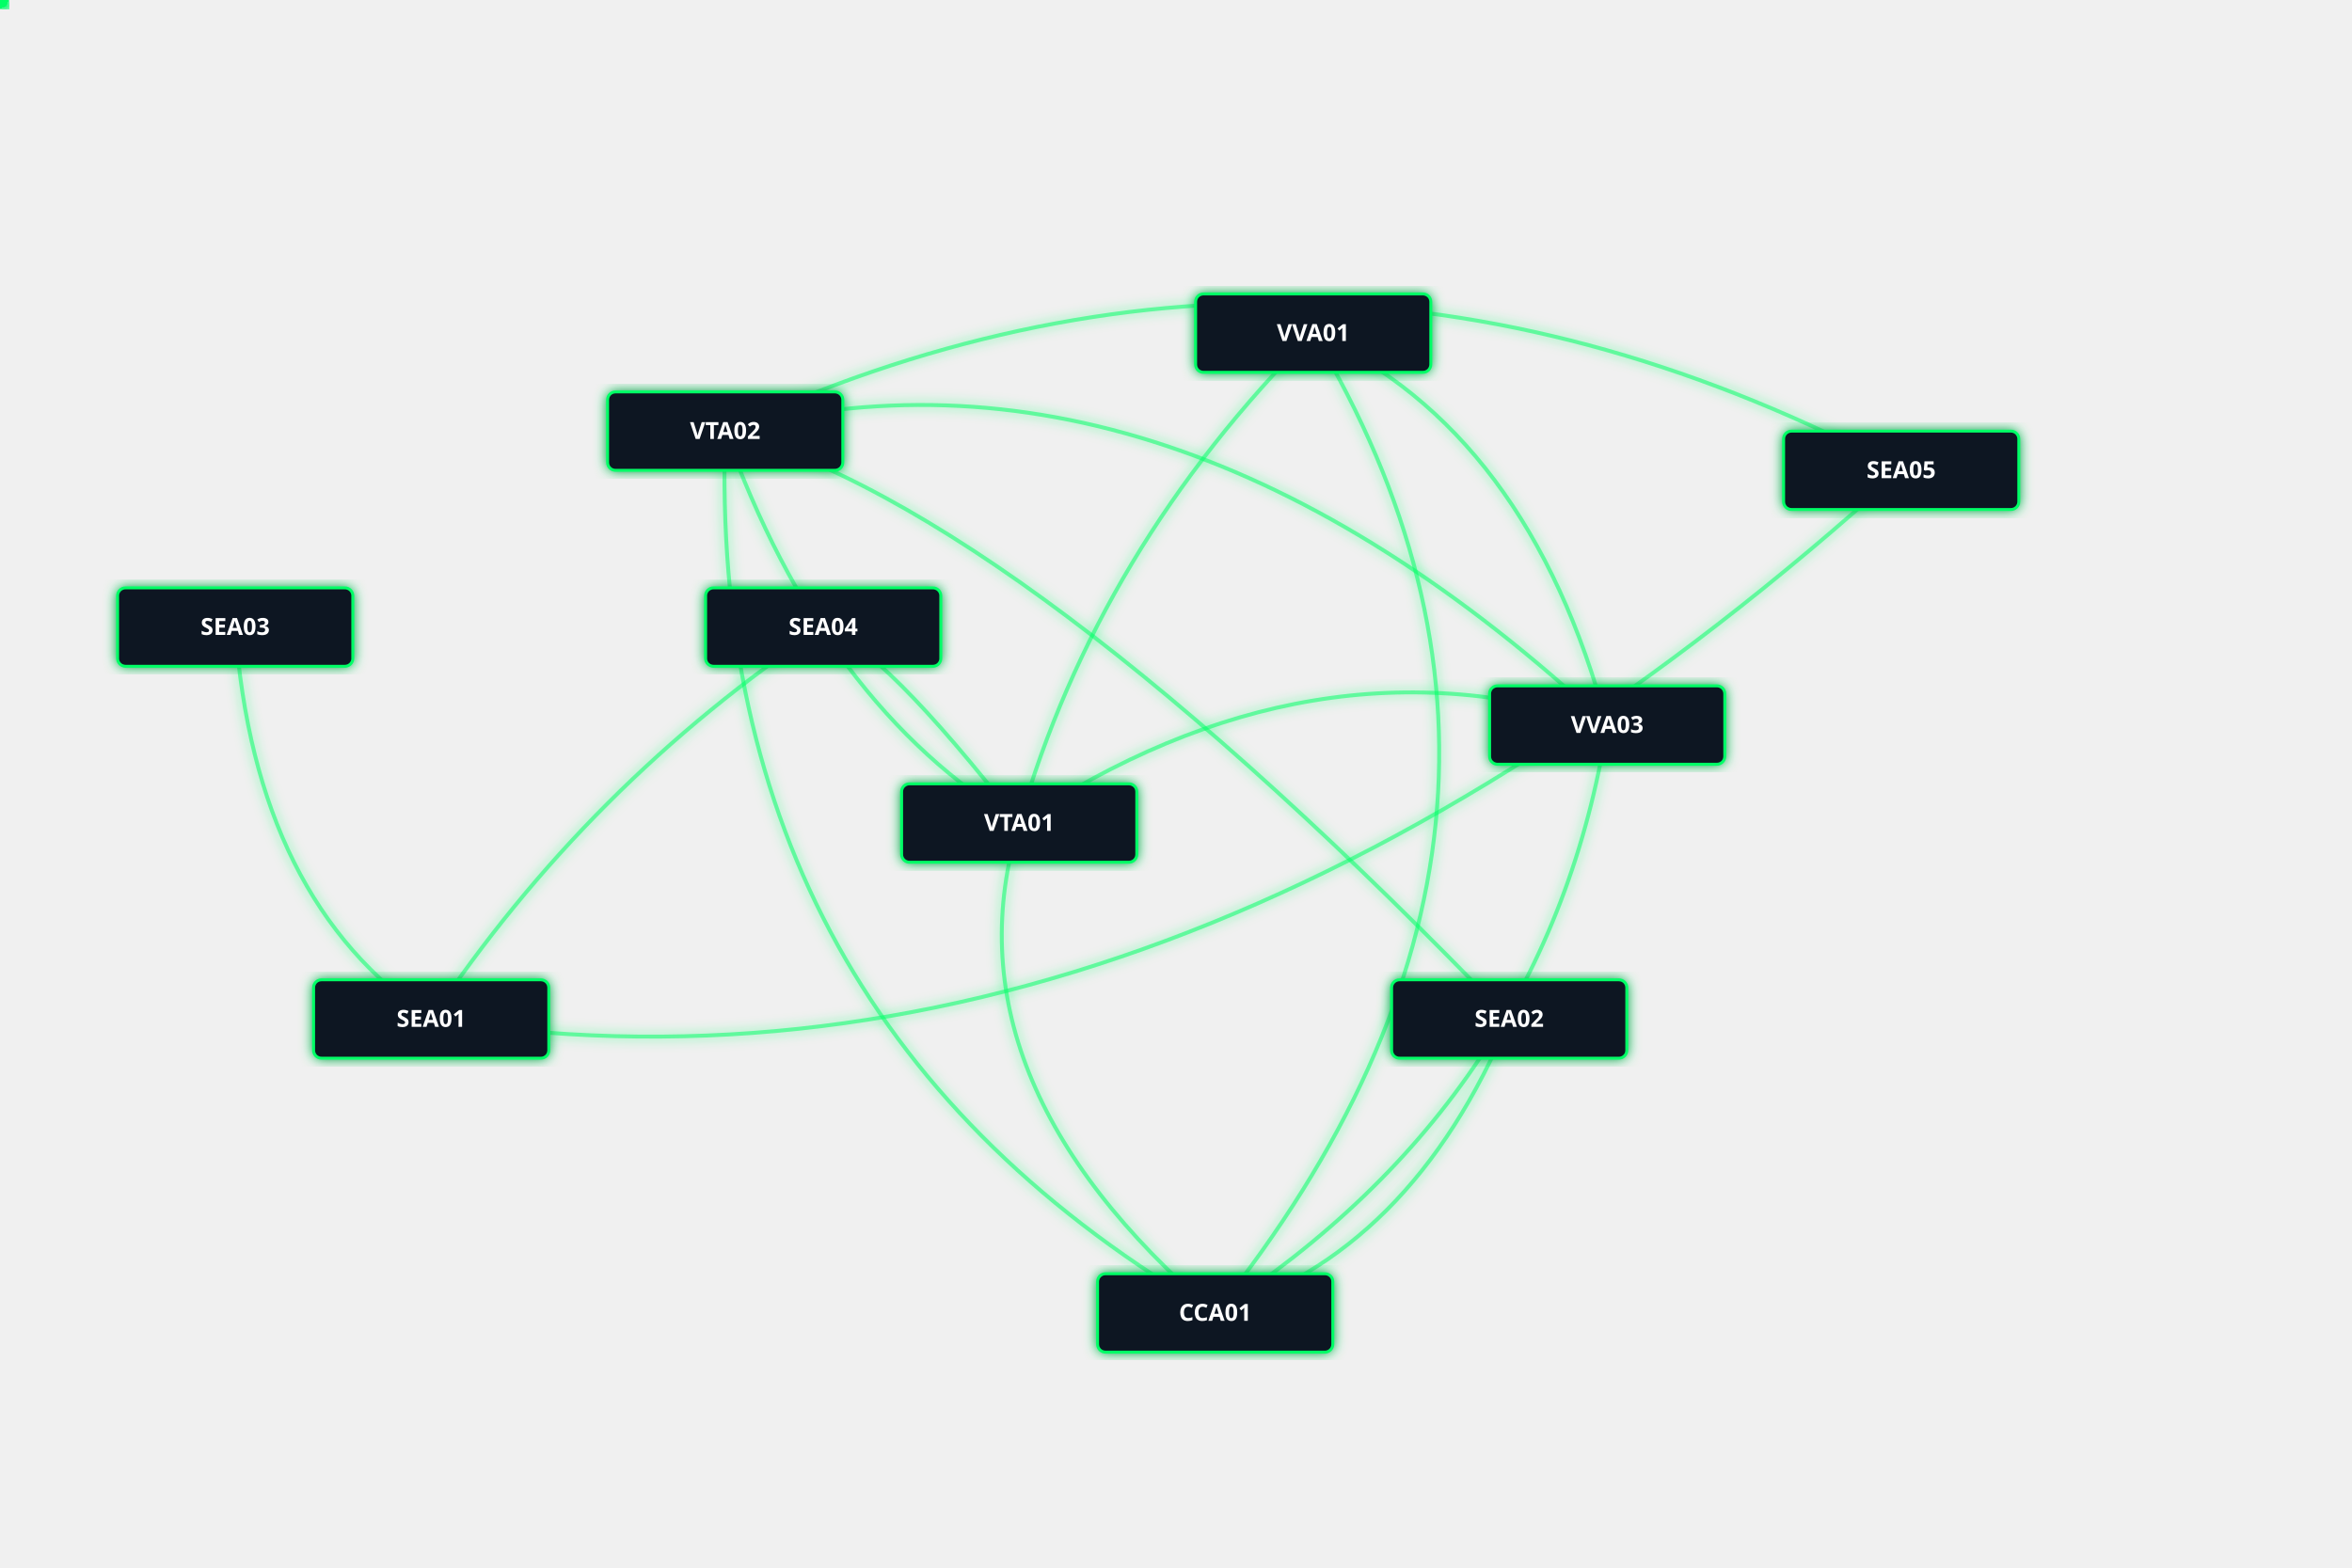
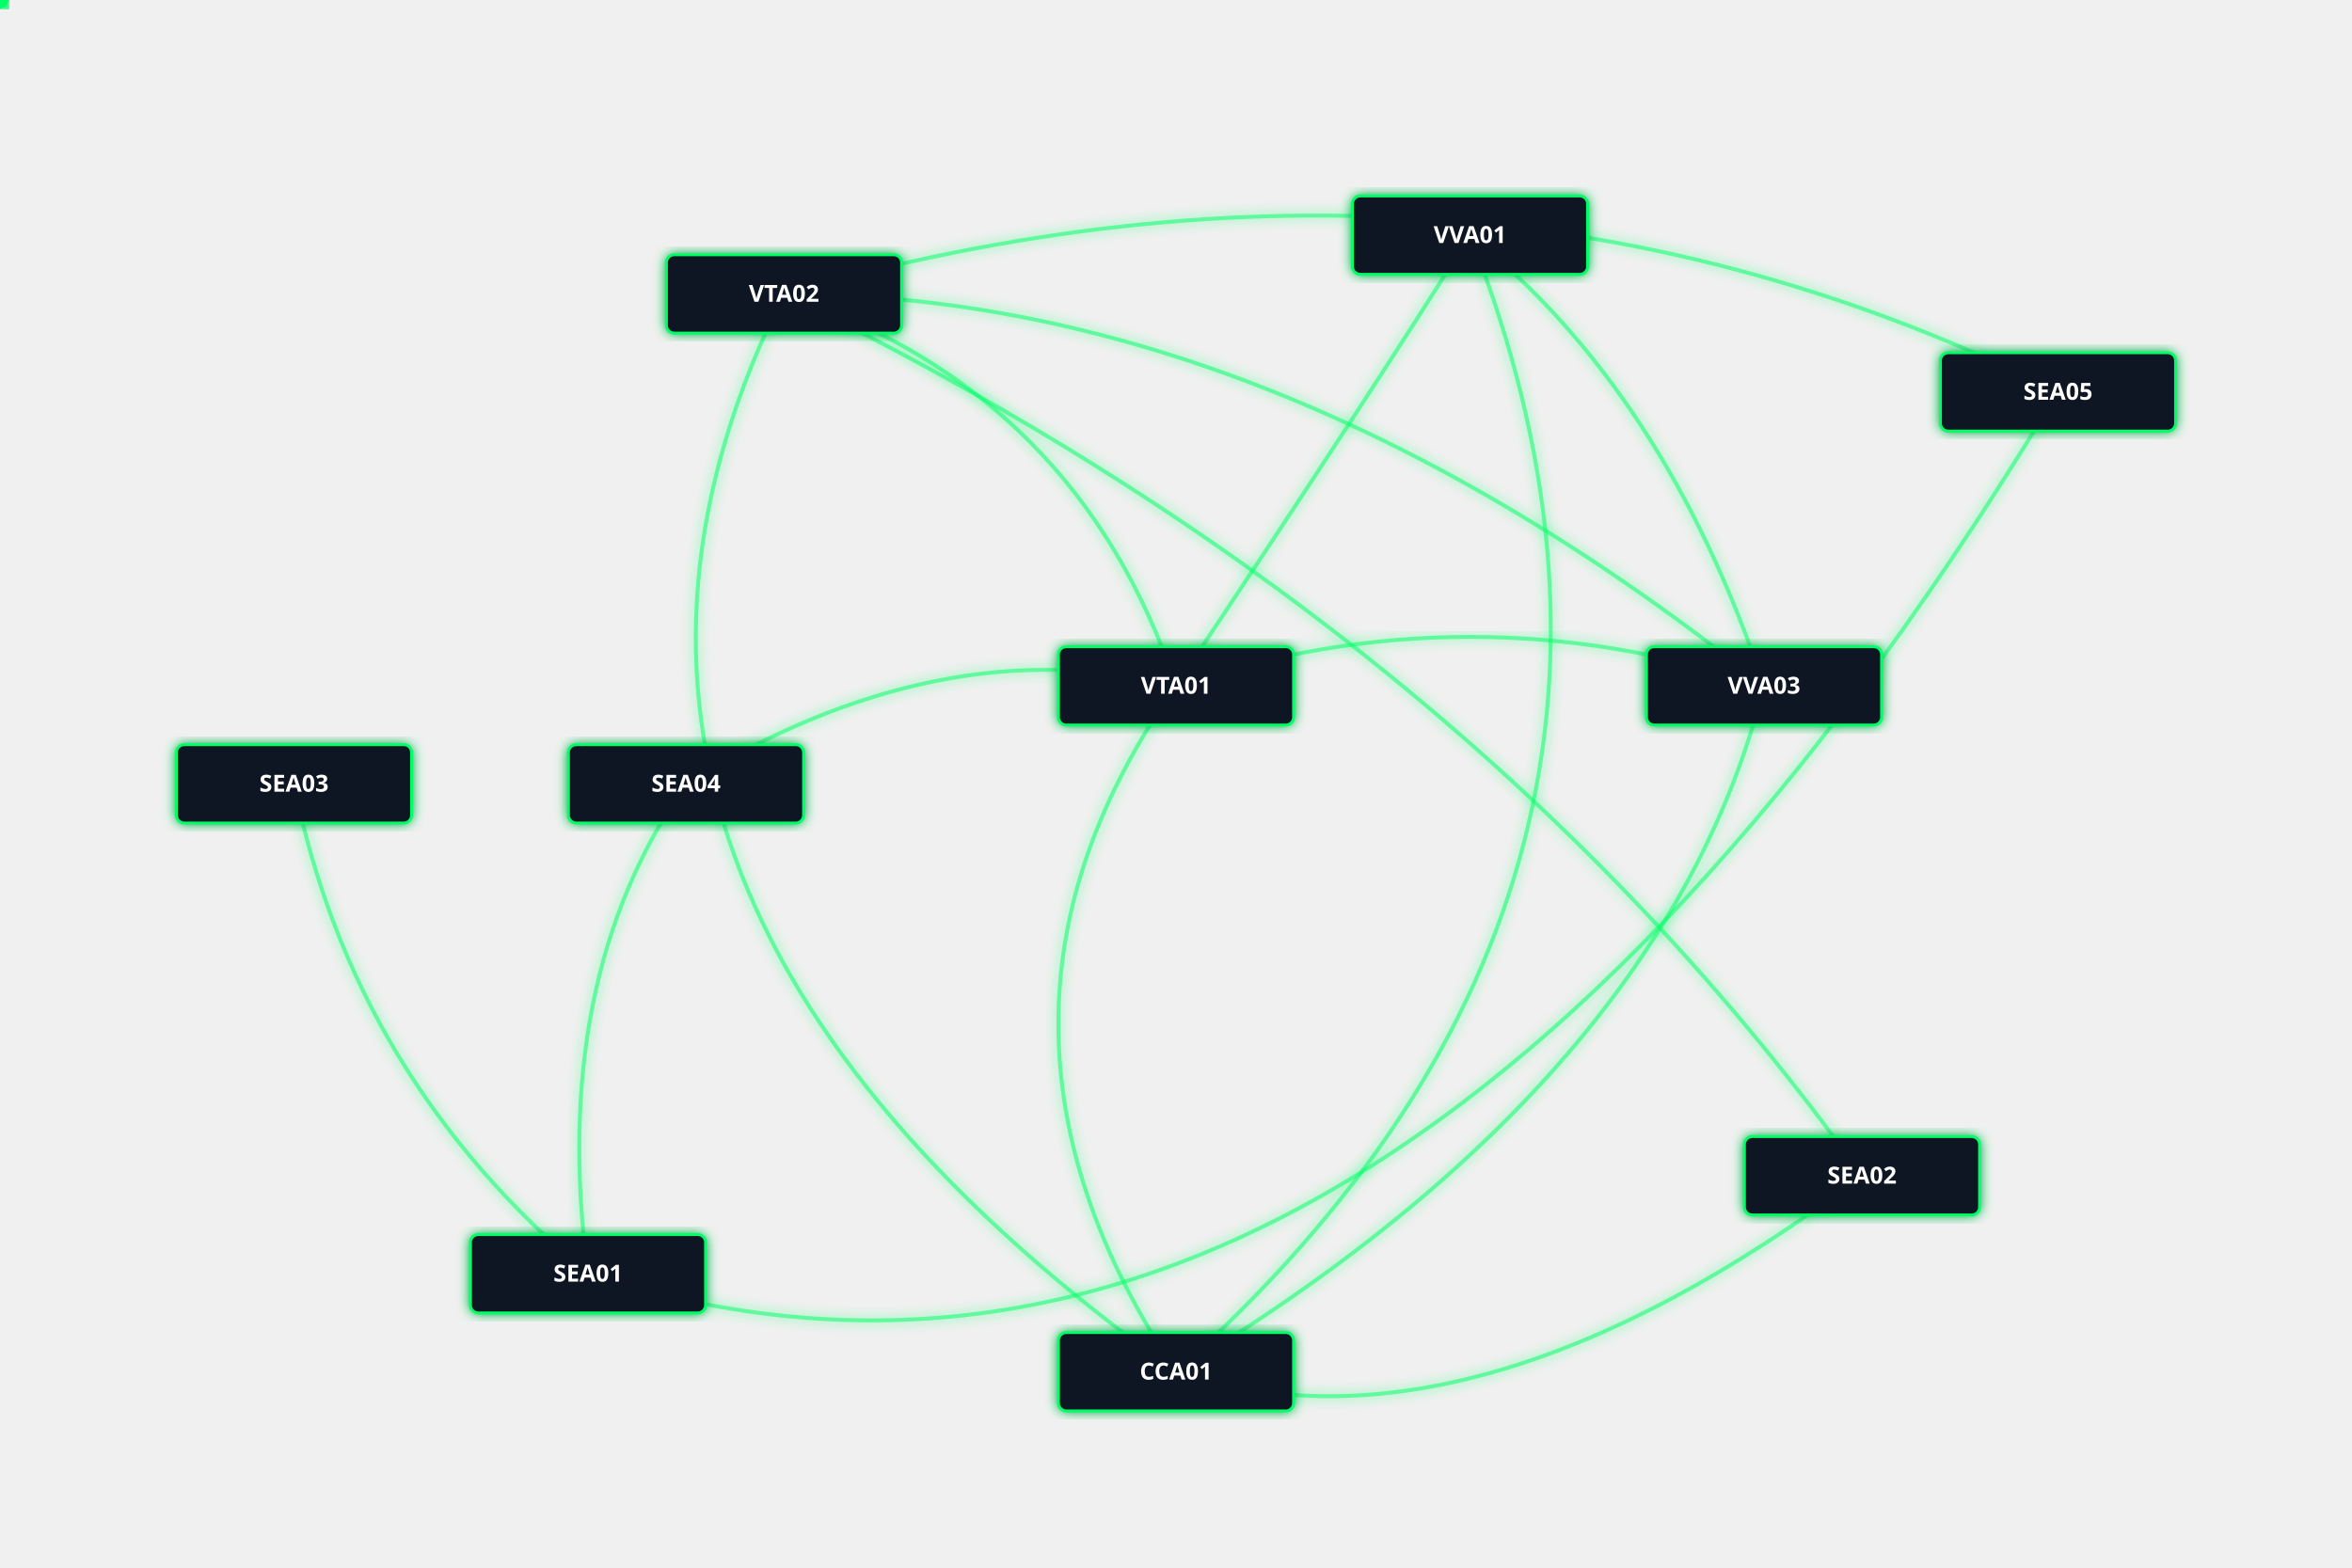
<svg xmlns="http://www.w3.org/2000/svg" id="topology-svg" viewBox="0 0 1200 800" class="absolute inset-0 w-full h-full" style="z-index:0; background-color: #1a2332;">
  <defs>
    <filter id="glow">
      <feGaussianBlur stdDeviation="3" result="blur" />
      <feMerge>
        <feMergeNode in="blur" />
        <feMergeNode in="SourceGraphic" />
      </feMerge>
    </filter>
    <style>
        .glow-line { stroke: #0f6; stroke-width: 2; filter: url(#glow); opacity: 0.6; }
        .particle { fill: #0f6; filter: url(#glow); }
        .node-text { fill: #ffffff; font-family: 'DM Sans', sans-serif; font-size: 12px; font-weight: bold; }
        .node-rect { fill: #101622; stroke: #0f6; stroke-width: 1.5; filter: url(#glow); rx: 4px; }
    </style>
  </defs>
  <g id="lines">
-     <path d="M220,520 Q300,400 420,320" fill="none" class="glow-line" id="p-sea01-sea04" />
-     <path d="M220,520 Q595,580 970,240" fill="none" class="glow-line" id="p-sea01-sea05" />
-     <path d="M220,520 Q130,460 120,320" fill="none" class="glow-line" id="p-sea01-sea03" />
-     <path d="M420,320 Q450,330 520,420" fill="none" class="glow-line" id="p-sea04-vta01" />
-     <path d="M970,240 Q670,80 370,220" fill="none" class="glow-line" id="p-sea05-vta02" />
-     <path d="M670,170 Q820,420 620,670" fill="none" class="glow-line" id="p-vva01-cca01" />
-     <path d="M670,170 Q560,280 520,420" fill="none" class="glow-line" id="p-vva01-vta01" />
-     <path d="M670,170 Q780,220 820,370" fill="none" class="glow-line" id="p-vva01-vva03" />
-     <path d="M820,370 Q670,320 520,420" fill="none" class="glow-line" id="p-vva03-vta01" />
-     <path d="M820,370 Q790,560 620,670" fill="none" class="glow-line" id="p-vva03-cca01" />
-     <path d="M820,370 Q595,160 370,220" fill="none" class="glow-line" id="p-vva03-vta02" />
-     <path d="M520,420 Q480,550 620,670" fill="none" class="glow-line" id="p-vta01-cca01" />
-     <path d="M520,420 Q420,360 370,220" fill="none" class="glow-line" id="p-vta01-vta02" />
-     <path d="M370,220 Q360,520 620,670" fill="none" class="glow-line" id="p-vta02-cca01" />
-     <path d="M370,220 Q520,260 770,520" fill="none" class="glow-line" id="p-vta02-sea02" />
-     <path d="M620,670 Q720,640 770,520" fill="none" class="glow-line" id="p-cca01-sea02" />
+     <path d="M300,650 Q280,500 350,400" fill="none" class="glow-line" id="p-sea01-sea04" />
+     <path d="M300,650 Q700,780 1050,200" fill="none" class="glow-line" id="p-sea01-sea05" />
+     <path d="M300,650 Q180,550 150,400" fill="none" class="glow-line" id="p-sea01-sea03" />
+     <path d="M350,400 Q480,320 600,350" fill="none" class="glow-line" id="p-sea04-vta01" />
+     <path d="M1050,200 Q750,50 400,150" fill="none" class="glow-line" id="p-sea05-vta02" />
+     <path d="M750,120 Q880,450 600,700" fill="none" class="glow-line" id="p-vva01-cca01" />
+     <path d="M750,120 Q700,200 600,350" fill="none" class="glow-line" id="p-vva01-vta01" />
+     <path d="M750,120 Q850,200 900,350" fill="none" class="glow-line" id="p-vva01-vva03" />
+     <path d="M900,350 Q750,300 600,350" fill="none" class="glow-line" id="p-vva03-vta01" />
+     <path d="M900,350 Q850,550 600,700" fill="none" class="glow-line" id="p-vva03-cca01" />
+     <path d="M900,350 Q650,150 400,150" fill="none" class="glow-line" id="p-vva03-vta02" />
+     <path d="M600,350 Q480,520 600,700" fill="none" class="glow-line" id="p-vta01-cca01" />
+     <path d="M600,350 Q550,200 400,150" fill="none" class="glow-line" id="p-vta01-vta02" />
+     <path d="M400,150 Q250,450 600,700" fill="none" class="glow-line" id="p-vta02-cca01" />
+     <path d="M400,150 Q750,320 950,600" fill="none" class="glow-line" id="p-vta02-sea02" />
+     <path d="M600,700 Q750,750 950,600" fill="none" class="glow-line" id="p-cca01-sea02" />
  </g>
  <g id="particles">
    <circle r="4" class="particle">
-       <animateMotion dur="2.4s" repeatCount="indefinite" path="M220,520 Q300,400 420,320" />
+       <animateMotion dur="2.4s" repeatCount="indefinite" path="M300,650 Q280,500 350,400" />
    </circle>
    <circle r="3" class="particle" style="opacity:0.6;">
-       <animateMotion dur="3.1s" repeatCount="indefinite" path="M420,320 Q300,400 220,520" />
+       <animateMotion dur="3.1s" repeatCount="indefinite" path="M350,400 Q280,500 300,650" />
    </circle>
    <circle r="4" class="particle">
-       <animateMotion dur="3.8s" repeatCount="indefinite" path="M220,520 Q595,580 970,240" />
+       <animateMotion dur="4.2s" repeatCount="indefinite" path="M300,650 Q700,780 1050,200" />
    </circle>
    <circle r="3" class="particle" style="opacity:0.6;">
-       <animateMotion dur="4.5s" repeatCount="indefinite" path="M970,240 Q595,580 220,520" />
+       <animateMotion dur="4.8s" repeatCount="indefinite" path="M1050,200 Q700,780 300,650" />
    </circle>
    <circle r="4" class="particle">
-       <animateMotion dur="2.1s" repeatCount="indefinite" path="M220,520 Q130,460 120,320" />
+       <animateMotion dur="2.1s" repeatCount="indefinite" path="M300,650 Q180,550 150,400" />
    </circle>
    <circle r="3" class="particle" style="opacity:0.6;">
-       <animateMotion dur="2.6s" repeatCount="indefinite" path="M120,320 Q130,460 220,520" />
+       <animateMotion dur="2.6s" repeatCount="indefinite" path="M150,400 Q180,550 300,650" />
    </circle>
    <circle r="4" class="particle">
-       <animateMotion dur="2.3s" repeatCount="indefinite" path="M420,320 Q450,330 520,420" />
+       <animateMotion dur="2.3s" repeatCount="indefinite" path="M350,400 Q480,320 600,350" />
    </circle>
    <circle r="3" class="particle" style="opacity:0.6;">
-       <animateMotion dur="2.8s" repeatCount="indefinite" path="M520,420 Q450,330 420,320" />
+       <animateMotion dur="2.8s" repeatCount="indefinite" path="M600,350 Q480,320 350,400" />
    </circle>
    <circle r="4" class="particle">
-       <animateMotion dur="3.5s" repeatCount="indefinite" path="M970,240 Q670,80 370,220" />
+       <animateMotion dur="3.5s" repeatCount="indefinite" path="M1050,200 Q750,50 400,150" />
    </circle>
    <circle r="3" class="particle" style="opacity:0.6;">
-       <animateMotion dur="4.2s" repeatCount="indefinite" path="M370,220 Q670,80 970,240" />
+       <animateMotion dur="4.2s" repeatCount="indefinite" path="M400,150 Q750,50 1050,200" />
    </circle>
    <circle r="4" class="particle">
-       <animateMotion dur="3.0s" repeatCount="indefinite" path="M670,170 Q820,420 620,670" />
+       <animateMotion dur="3.2s" repeatCount="indefinite" path="M750,120 Q880,450 600,700" />
    </circle>
    <circle r="3" class="particle" style="opacity:0.6;">
-       <animateMotion dur="3.6s" repeatCount="indefinite" path="M620,670 Q820,420 670,170" />
+       <animateMotion dur="3.7s" repeatCount="indefinite" path="M600,700 Q880,450 750,120" />
    </circle>
    <circle r="4" class="particle">
-       <animateMotion dur="2.7s" repeatCount="indefinite" path="M670,170 Q560,280 520,420" />
+       <animateMotion dur="2.7s" repeatCount="indefinite" path="M750,120 Q700,200 600,350" />
    </circle>
    <circle r="3" class="particle" style="opacity:0.6;">
-       <animateMotion dur="3.3s" repeatCount="indefinite" path="M520,420 Q560,280 670,170" />
+       <animateMotion dur="3.3s" repeatCount="indefinite" path="M600,350 Q700,200 750,120" />
    </circle>
    <circle r="4" class="particle">
-       <animateMotion dur="2.2s" repeatCount="indefinite" path="M670,170 Q780,220 820,370" />
+       <animateMotion dur="2.2s" repeatCount="indefinite" path="M750,120 Q850,200 900,350" />
    </circle>
    <circle r="3" class="particle" style="opacity:0.6;">
-       <animateMotion dur="2.9s" repeatCount="indefinite" path="M820,370 Q780,220 670,170" />
+       <animateMotion dur="2.9s" repeatCount="indefinite" path="M900,350 Q850,200 750,120" />
    </circle>
    <circle r="4" class="particle">
-       <animateMotion dur="2.5s" repeatCount="indefinite" path="M820,370 Q670,320 520,420" />
+       <animateMotion dur="2.5s" repeatCount="indefinite" path="M900,350 Q750,300 600,350" />
    </circle>
    <circle r="3" class="particle" style="opacity:0.6;">
-       <animateMotion dur="3.1s" repeatCount="indefinite" path="M520,420 Q670,320 820,370" />
+       <animateMotion dur="3.1s" repeatCount="indefinite" path="M600,350 Q750,300 900,350" />
    </circle>
    <circle r="4" class="particle">
-       <animateMotion dur="2.9s" repeatCount="indefinite" path="M820,370 Q790,560 620,670" />
+       <animateMotion dur="2.9s" repeatCount="indefinite" path="M900,350 Q850,550 600,700" />
    </circle>
    <circle r="3" class="particle" style="opacity:0.6;">
-       <animateMotion dur="3.4s" repeatCount="indefinite" path="M620,670 Q790,560 820,370" />
+       <animateMotion dur="3.4s" repeatCount="indefinite" path="M600,700 Q850,550 900,350" />
    </circle>
    <circle r="4" class="particle">
-       <animateMotion dur="3.1s" repeatCount="indefinite" path="M820,370 Q595,160 370,220" />
+       <animateMotion dur="3.1s" repeatCount="indefinite" path="M900,350 Q650,150 400,150" />
    </circle>
    <circle r="3" class="particle" style="opacity:0.6;">
-       <animateMotion dur="3.8s" repeatCount="indefinite" path="M370,220 Q595,160 820,370" />
+       <animateMotion dur="3.8s" repeatCount="indefinite" path="M400,150 Q650,150 900,350" />
    </circle>
    <circle r="4" class="particle">
-       <animateMotion dur="2.4s" repeatCount="indefinite" path="M520,420 Q480,550 620,670" />
+       <animateMotion dur="2.4s" repeatCount="indefinite" path="M600,350 Q480,520 600,700" />
    </circle>
    <circle r="3" class="particle" style="opacity:0.6;">
-       <animateMotion dur="2.8s" repeatCount="indefinite" path="M620,670 Q480,550 520,420" />
+       <animateMotion dur="2.8s" repeatCount="indefinite" path="M600,700 Q480,520 600,350" />
    </circle>
    <circle r="4" class="particle">
-       <animateMotion dur="2.2s" repeatCount="indefinite" path="M520,420 Q420,360 370,220" />
+       <animateMotion dur="2.2s" repeatCount="indefinite" path="M600,350 Q550,200 400,150" />
    </circle>
    <circle r="3" class="particle" style="opacity:0.6;">
-       <animateMotion dur="2.6s" repeatCount="indefinite" path="M370,220 Q420,360 520,420" />
+       <animateMotion dur="2.6s" repeatCount="indefinite" path="M400,150 Q550,200 600,350" />
    </circle>
    <circle r="4" class="particle">
-       <animateMotion dur="2.8s" repeatCount="indefinite" path="M370,220 Q360,520 620,670" />
+       <animateMotion dur="3.2s" repeatCount="indefinite" path="M400,150 Q250,450 600,700" />
    </circle>
    <circle r="3" class="particle" style="opacity:0.6;">
-       <animateMotion dur="3.5s" repeatCount="indefinite" path="M620,670 Q360,520 370,220" />
+       <animateMotion dur="3.7s" repeatCount="indefinite" path="M600,700 Q250,450 400,150" />
    </circle>
    <circle r="4" class="particle">
-       <animateMotion dur="3.2s" repeatCount="indefinite" path="M370,220 Q520,260 770,520" />
+       <animateMotion dur="3.5s" repeatCount="indefinite" path="M400,150 Q750,320 950,600" />
    </circle>
    <circle r="3" class="particle" style="opacity:0.6;">
-       <animateMotion dur="3.9s" repeatCount="indefinite" path="M770,520 Q520,260 370,220" />
+       <animateMotion dur="4.1s" repeatCount="indefinite" path="M950,600 Q750,320 400,150" />
    </circle>
    <circle r="4" class="particle">
-       <animateMotion dur="2.3s" repeatCount="indefinite" path="M620,670 Q720,640 770,520" />
+       <animateMotion dur="2.3s" repeatCount="indefinite" path="M600,700 Q750,750 950,600" />
    </circle>
    <circle r="3" class="particle" style="opacity:0.6;">
-       <animateMotion dur="2.7s" repeatCount="indefinite" path="M770,520 Q720,640 620,670" />
+       <animateMotion dur="2.7s" repeatCount="indefinite" path="M950,600 Q750,750 600,700" />
    </circle>
  </g>
  <g id="nodes">
-     <rect x="60" y="300" width="120" height="40" class="node-rect" />
-     <text x="120" y="324" text-anchor="middle" class="node-text">SEA03</text>
-     <rect x="310" y="200" width="120" height="40" class="node-rect" />
-     <text x="370" y="224" text-anchor="middle" class="node-text">VTA02</text>
-     <rect x="610" y="150" width="120" height="40" class="node-rect" />
-     <text x="670" y="174" text-anchor="middle" class="node-text">VVA01</text>
-     <rect x="910" y="220" width="120" height="40" class="node-rect" />
-     <text x="970" y="244" text-anchor="middle" class="node-text">SEA05</text>
-     <rect x="160" y="500" width="120" height="40" class="node-rect" />
-     <text x="220" y="524" text-anchor="middle" class="node-text">SEA01</text>
-     <rect x="360" y="300" width="120" height="40" class="node-rect" />
-     <text x="420" y="324" text-anchor="middle" class="node-text">SEA04</text>
-     <rect x="460" y="400" width="120" height="40" class="node-rect" />
-     <text x="520" y="424" text-anchor="middle" class="node-text">VTA01</text>
-     <rect x="760" y="350" width="120" height="40" class="node-rect" />
-     <text x="820" y="374" text-anchor="middle" class="node-text">VVA03</text>
-     <rect x="710" y="500" width="120" height="40" class="node-rect" />
-     <text x="770" y="524" text-anchor="middle" class="node-text">SEA02</text>
-     <rect x="560" y="650" width="120" height="40" class="node-rect" />
-     <text x="620" y="674" text-anchor="middle" class="node-text">CCA01</text>
+     <rect x="90" y="380" width="120" height="40" class="node-rect" />
+     <text x="150" y="404" text-anchor="middle" class="node-text">SEA03</text>
+     <rect x="240" y="630" width="120" height="40" class="node-rect" />
+     <text x="300" y="654" text-anchor="middle" class="node-text">SEA01</text>
+     <rect x="290" y="380" width="120" height="40" class="node-rect" />
+     <text x="350" y="404" text-anchor="middle" class="node-text">SEA04</text>
+     <rect x="340" y="130" width="120" height="40" class="node-rect" />
+     <text x="400" y="154" text-anchor="middle" class="node-text">VTA02</text>
+     <rect x="540" y="330" width="120" height="40" class="node-rect" />
+     <text x="600" y="354" text-anchor="middle" class="node-text">VTA01</text>
+     <rect x="690" y="100" width="120" height="40" class="node-rect" />
+     <text x="750" y="124" text-anchor="middle" class="node-text">VVA01</text>
+     <rect x="840" y="330" width="120" height="40" class="node-rect" />
+     <text x="900" y="354" text-anchor="middle" class="node-text">VVA03</text>
+     <rect x="990" y="180" width="120" height="40" class="node-rect" />
+     <text x="1050" y="204" text-anchor="middle" class="node-text">SEA05</text>
+     <rect x="890" y="580" width="120" height="40" class="node-rect" />
+     <text x="950" y="604" text-anchor="middle" class="node-text">SEA02</text>
+     <rect x="540" y="680" width="120" height="40" class="node-rect" />
+     <text x="600" y="704" text-anchor="middle" class="node-text">CCA01</text>
  </g>
</svg>
